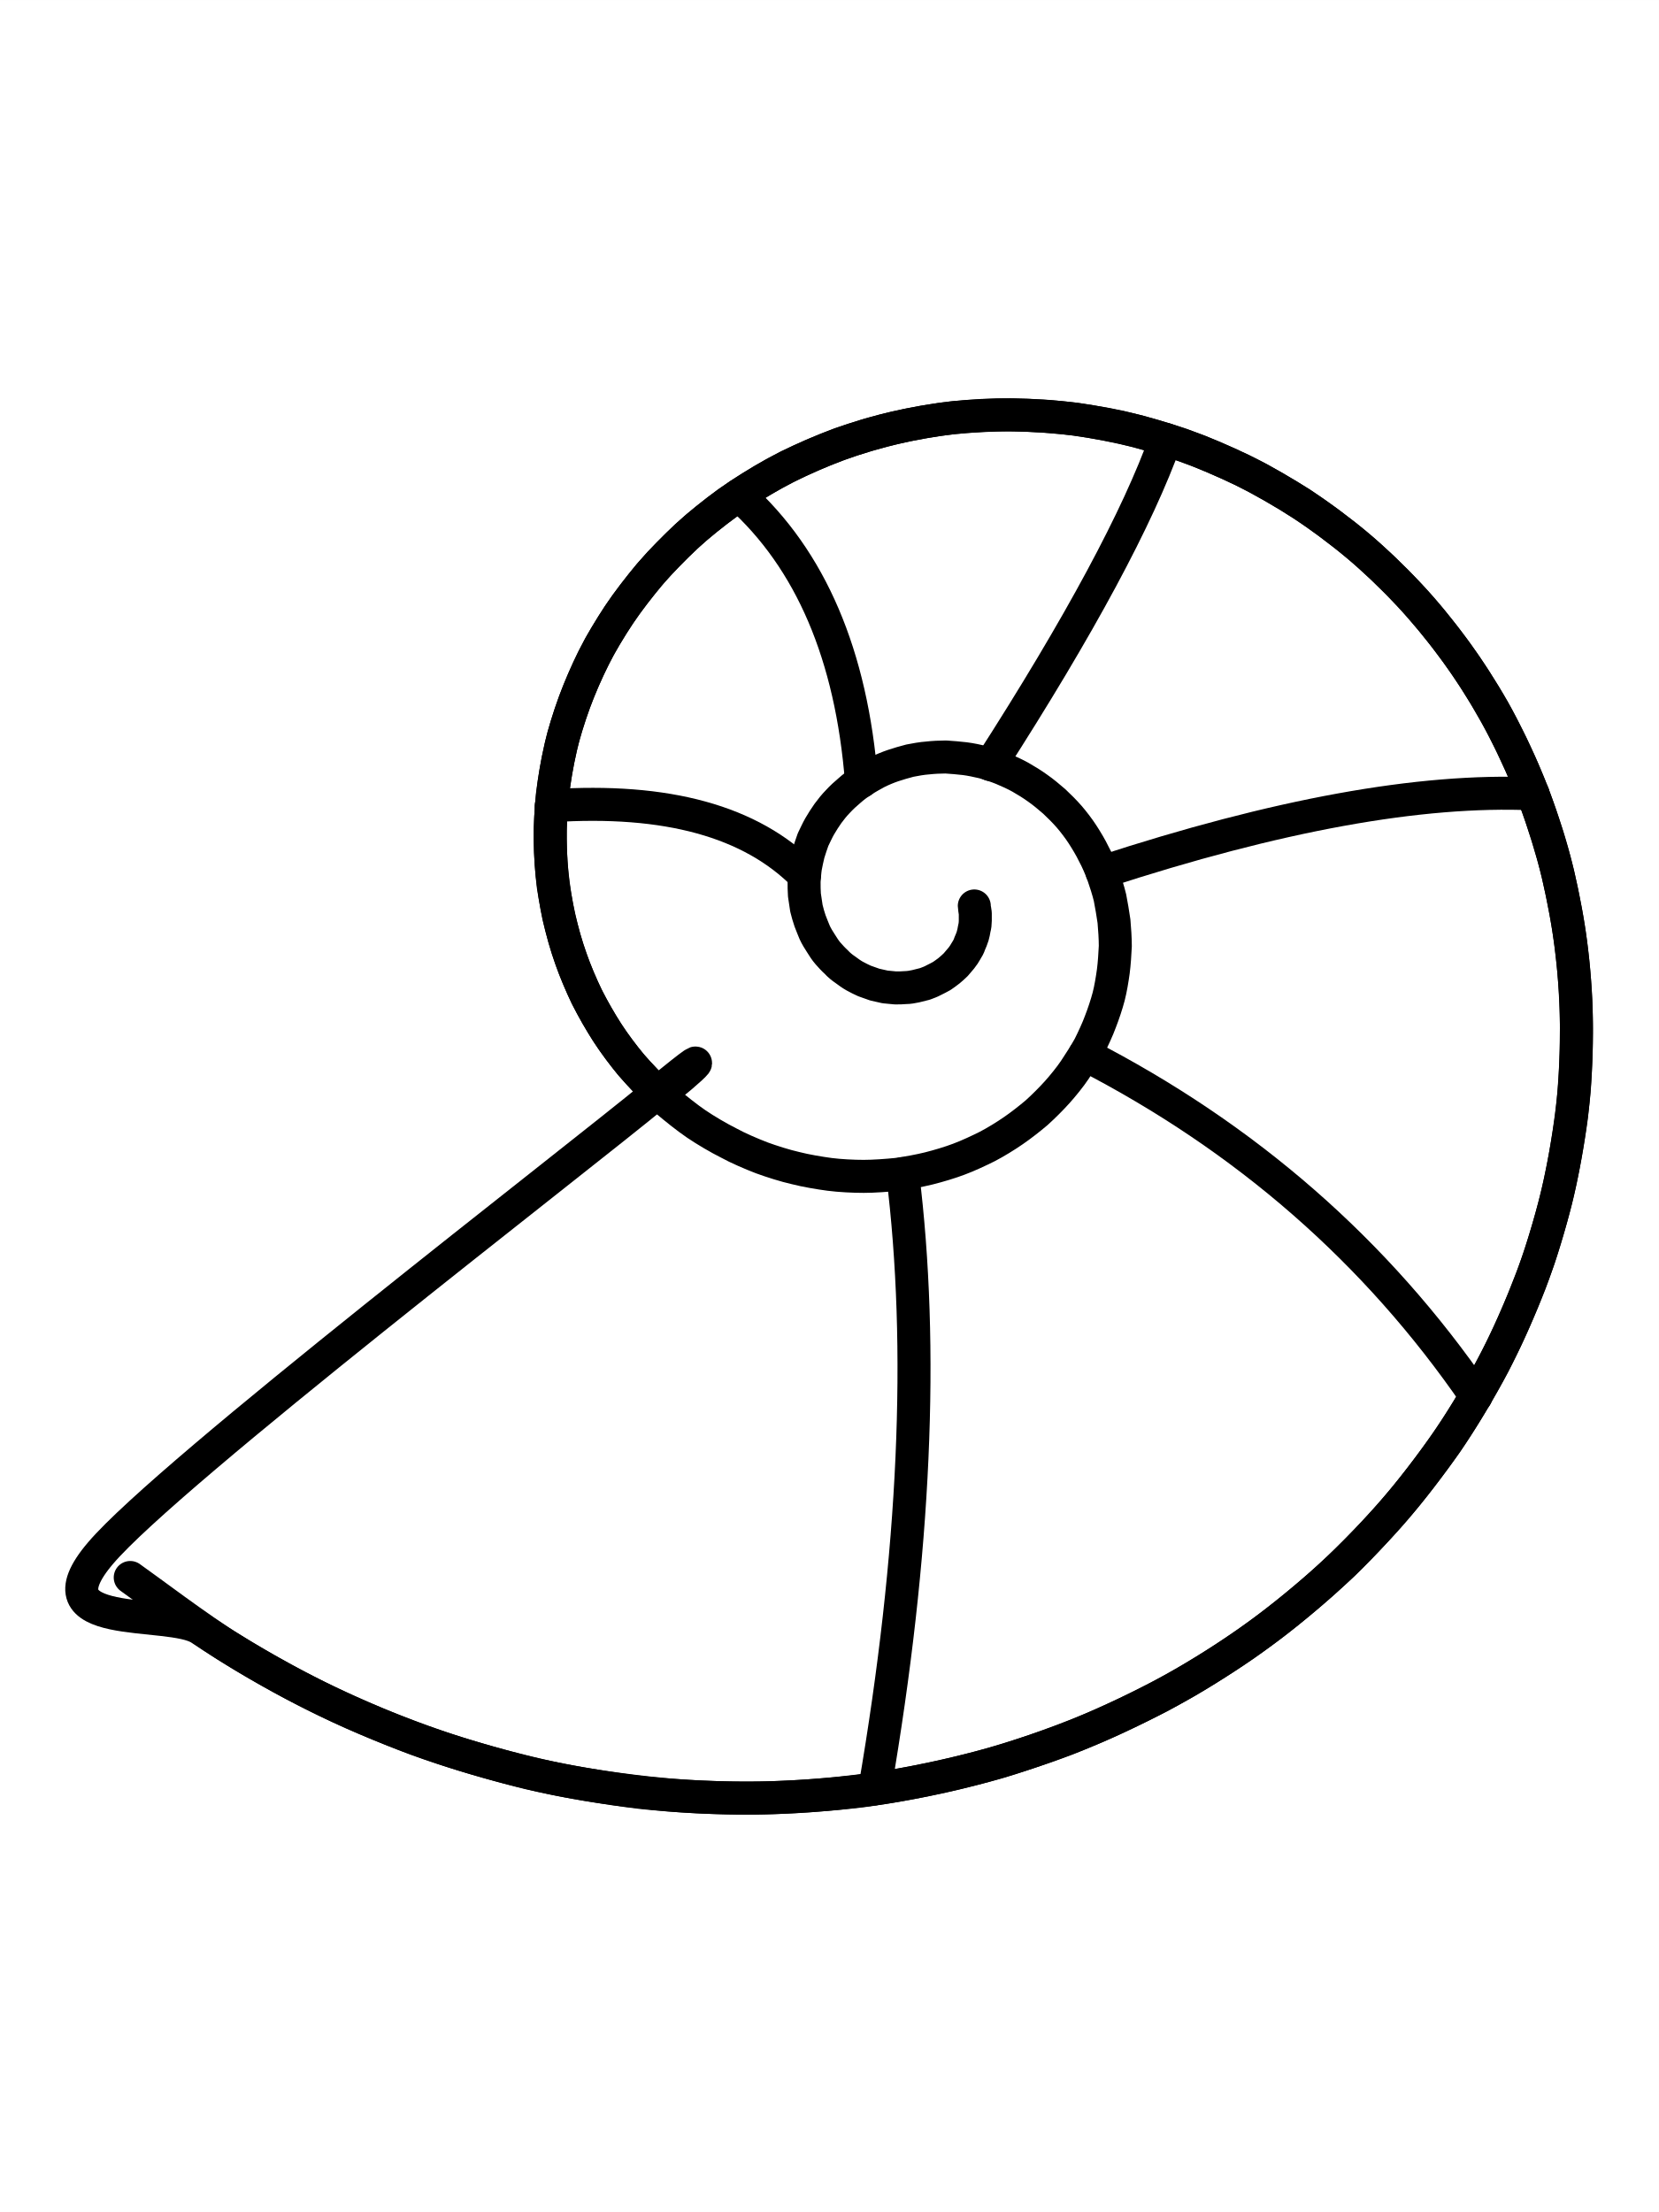
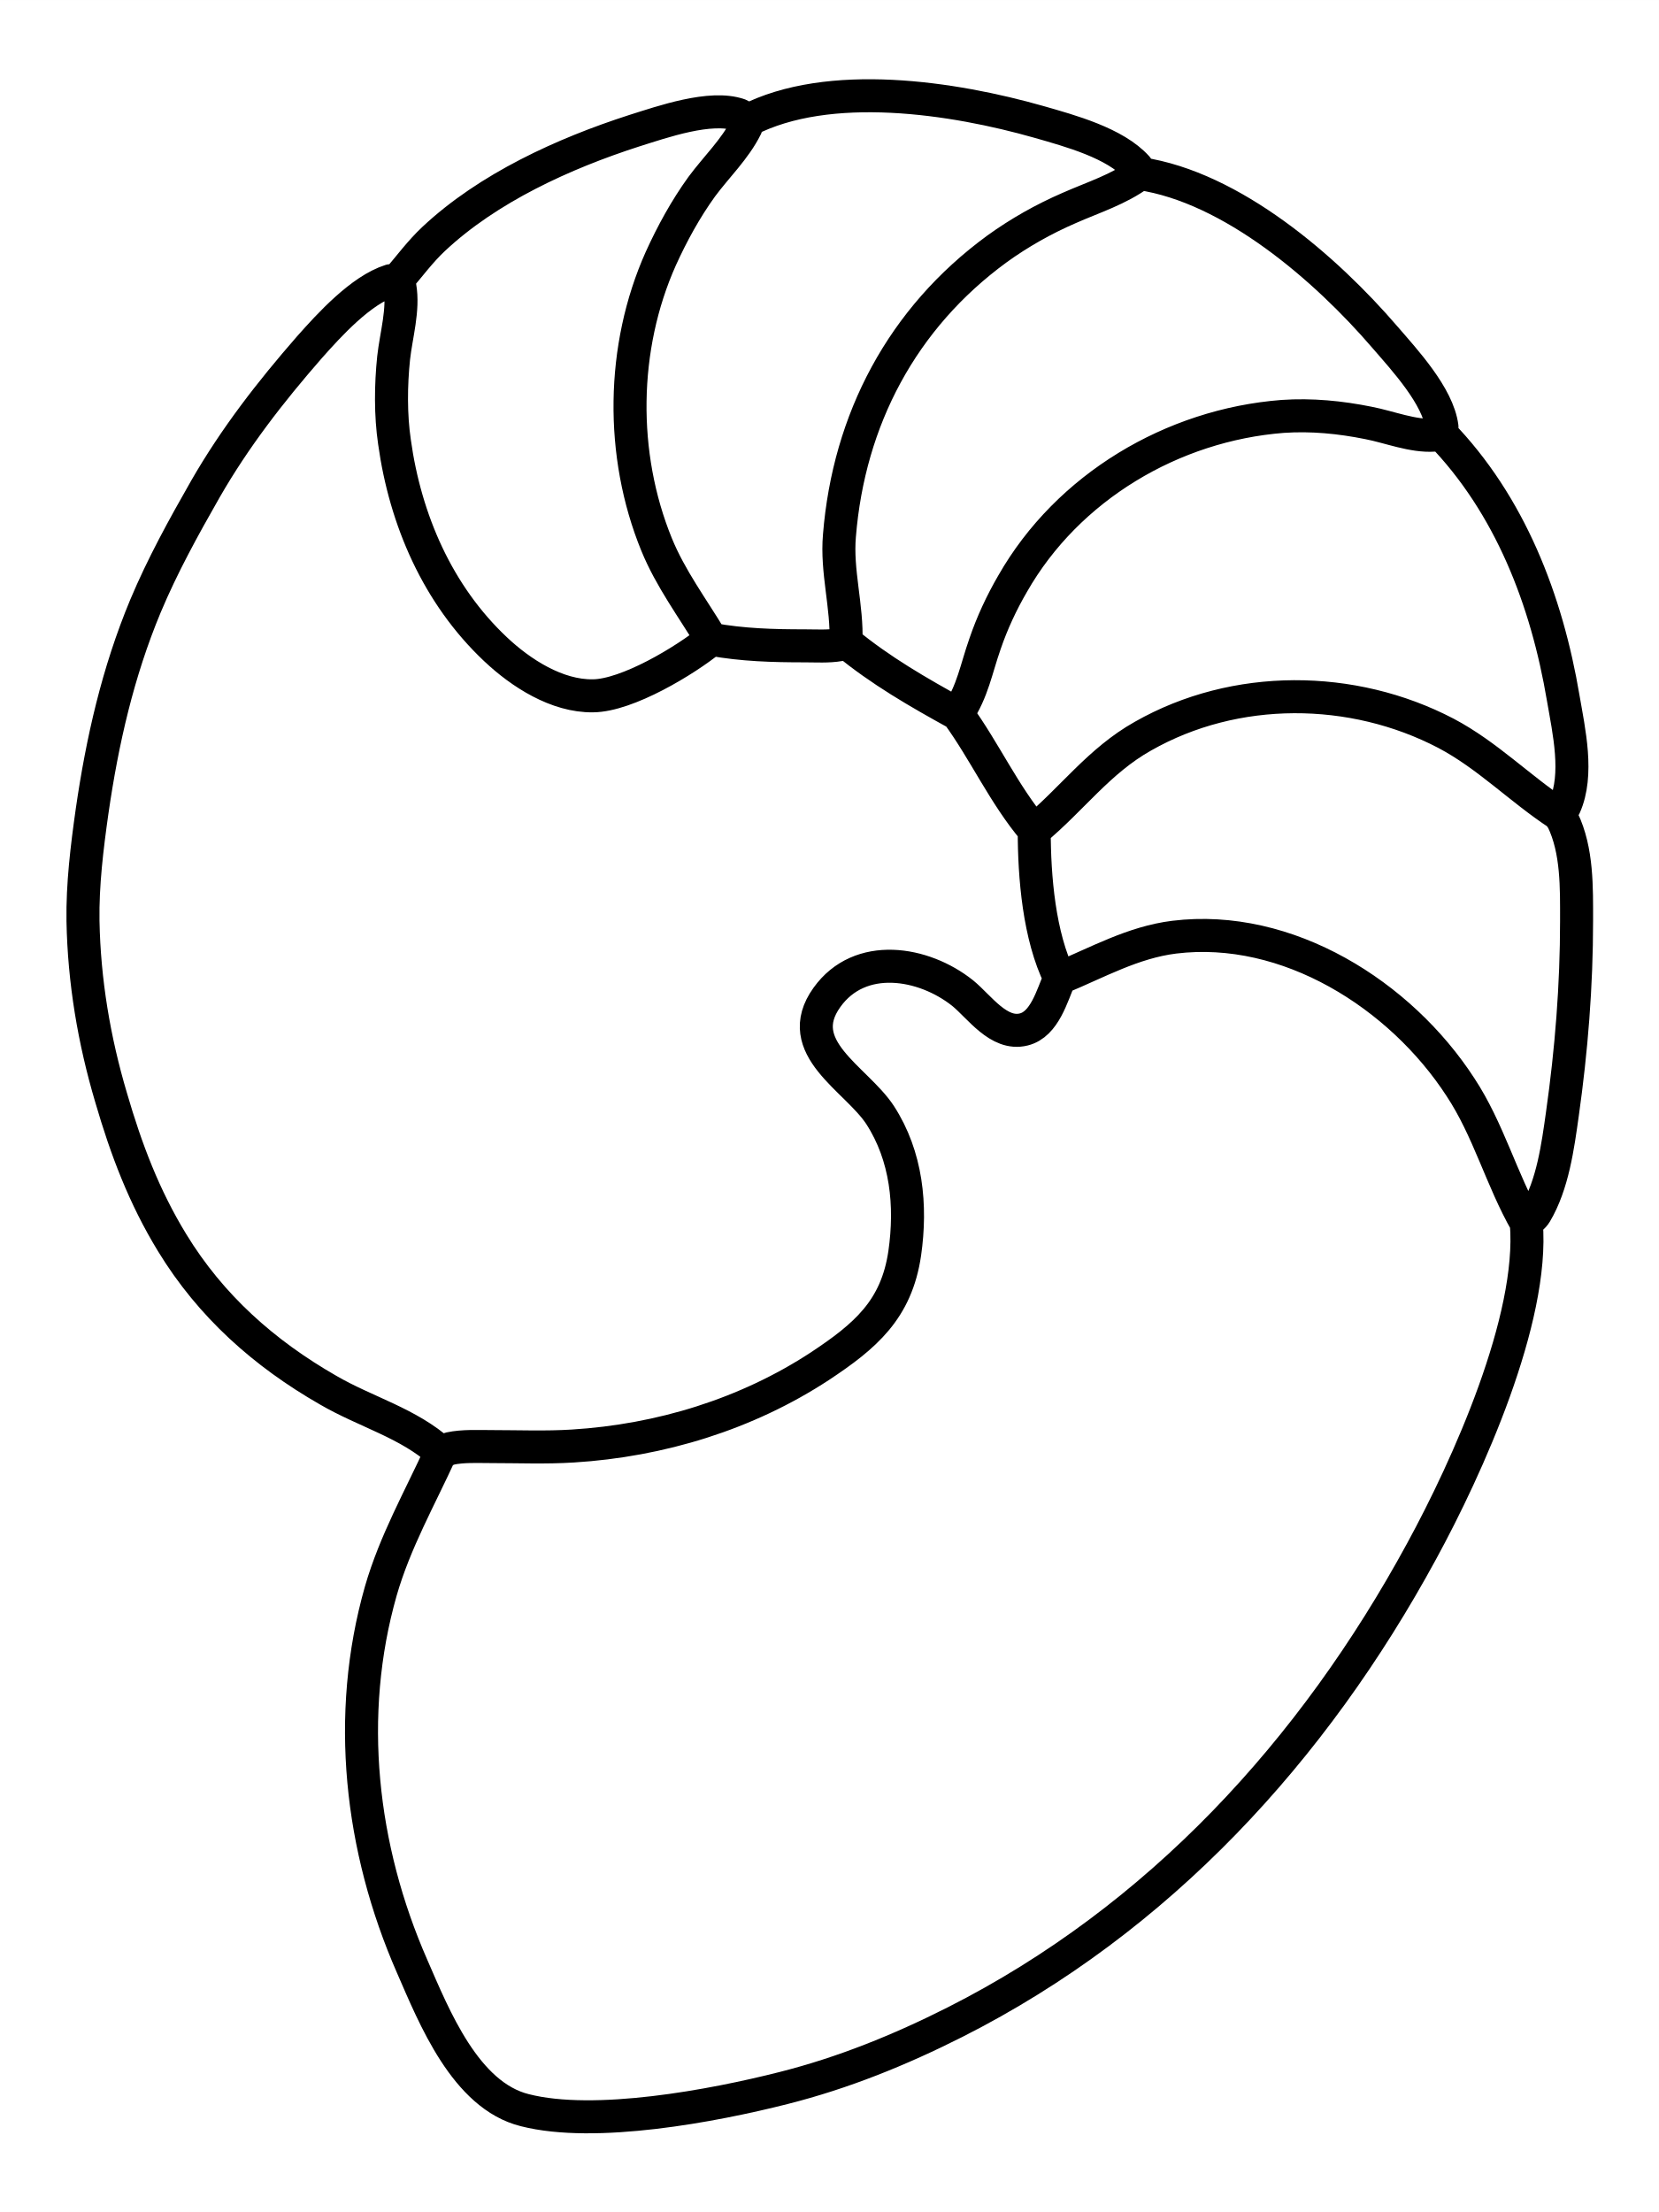
<svg xmlns="http://www.w3.org/2000/svg" version="1.1" viewBox="0 0 600 800" width="5.498in" height="7.331in" role="img" aria-label="The Nautilus Shell, a picture to color">
  <rect width="600" height="800" fill="#fff" />
-   <g transform="translate(-29.217 -176.35) scale(1.2)" fill="#fff" data-bw="white" stroke="#000" stroke-width="9.949" stroke-linecap="round" stroke-linejoin="round">
-     <path d="M222.5 476.3 C221.3 475 216.7 470.4 214.4 467.7 C212.1 464.9 209.2 461 207.2 457.9 C205.3 454.9 202.8 450.5 201.1 447.2 C199.5 443.8 197.5 439.1 196.3 435.5 C195 431.9 193.6 426.9 192.7 423 C191.9 419.2 191.1 413.9 190.7 409.9 C190.3 406 190.1 400.5 190.2 396.4 C190.3 392.3 190.8 386.7 191.4 382.6 C192 378.4 193.1 372.8 194.2 368.7 C195.4 364.5 197.2 359 198.9 354.9 C200.5 350.9 203.1 345.5 205.2 341.5 C207.4 337.6 210.7 332.4 213.4 328.7 C216.1 325 220 320.1 223.2 316.6 C226.4 313.2 231 308.7 234.6 305.6 C238.3 302.5 243.5 298.5 247.6 295.8 C251.7 293.1 257.5 289.7 262 287.4 C266.5 285.2 272.8 282.5 277.6 280.7 C282.5 279 289.2 277 294.4 275.8 C299.5 274.6 306.6 273.4 311.9 272.8 C317.3 272.3 324.6 271.9 330.1 272 C335.7 272.1 343.1 272.6 348.7 273.3 C354.3 274.1 361.9 275.6 367.5 277 C373.1 278.5 380.5 280.9 386 283 C391.5 285.2 398.8 288.5 404.2 291.4 C409.5 294.3 416.5 298.6 421.6 302.2 C426.6 305.7 433.2 310.9 437.9 315.2 C442.6 319.4 448.6 325.5 452.9 330.4 C457.2 335.3 462.5 342.3 466.3 347.8 C470 353.2 474.6 361 477.7 367 C480.8 373 484.6 381.4 487 387.9 C489.4 394.4 492.2 403.4 493.9 410.3 C495.5 417.2 497.3 426.7 498.1 433.9 C499 441.1 499.5 451 499.5 458.4 C499.5 465.8 498.9 475.9 498 483.4 C497 491 495.2 501.1 493.3 508.7 C491.4 516.2 488.3 526.3 485.5 533.7 C482.6 541.2 478.2 551 474.5 558.2 C470.7 565.4 465 574.9 460.3 581.8 C455.5 588.6 448.6 597.6 443 603.9 C437.3 610.3 429.2 618.5 422.7 624.3 C416.2 630.1 406.9 637.5 399.6 642.6 C392.3 647.7 381.9 654 373.9 658.3 C365.8 662.5 354.6 667.7 345.9 671.1 C337.2 674.4 325.1 678.3 315.8 680.6 C306.6 683 293.9 685.4 284.2 686.7 C274.5 687.9 261.3 688.8 251.3 688.9 C241.3 689 227.7 688.3 217.6 687.2 C207.4 686 193.7 683.7 183.6 681.3 C173.4 678.8 159.8 674.8 149.7 671.1 C139.7 667.4 126.4 661.6 116.6 656.6 C106.9 651.7 94 644.1 84.8 637.9 C75.5 631.6 34 639.2 54.7 615 C75.4 590.7 197.4 497.1 222.5 476.3 C247.7 455.5 223.8 477.6 222.5 476.3 Z" />
-     <path fill="none" d="M318 420 C318 420.3 318.2 421.5 318.3 422.2 C318.3 422.9 318.3 423.8 318.3 424.5 C318.3 425.2 318.2 426.1 318 426.8 C317.9 427.5 317.7 428.4 317.5 429.1 C317.3 429.8 316.9 430.7 316.6 431.4 C316.4 432.1 315.9 433 315.5 433.6 C315.1 434.3 314.6 435.1 314.1 435.7 C313.6 436.3 312.9 437.1 312.4 437.7 C311.8 438.3 311 439 310.4 439.5 C309.8 440 308.9 440.6 308.2 441.1 C307.5 441.5 306.5 442 305.7 442.4 C305 442.8 303.9 443.2 303.1 443.5 C302.3 443.7 301.1 444 300.3 444.2 C299.4 444.4 298.2 444.6 297.3 444.6 C296.4 444.7 295.2 444.7 294.2 444.7 C293.3 444.6 292.1 444.5 291.1 444.4 C290.2 444.2 288.9 443.9 288 443.7 C287.1 443.4 285.8 442.9 284.9 442.6 C284 442.2 282.8 441.6 281.9 441.1 C281 440.6 279.9 439.8 279.1 439.2 C278.2 438.6 277.1 437.7 276.4 436.9 C275.6 436.2 274.6 435.1 273.9 434.3 C273.2 433.5 272.4 432.3 271.8 431.3 C271.2 430.4 270.4 429.1 269.9 428 C269.5 427 268.9 425.6 268.5 424.5 C268.1 423.4 267.7 421.9 267.4 420.7 C267.2 419.5 267 417.9 266.8 416.7 C266.7 415.5 266.7 413.9 266.7 412.6 C266.8 411.4 266.9 409.7 267.1 408.4 C267.3 407.2 267.7 405.5 268 404.2 C268.4 403 268.9 401.3 269.4 400 C270 398.8 270.7 397.2 271.4 396 C272.1 394.8 273.1 393.2 273.9 392.1 C274.7 391 275.9 389.5 276.9 388.5 C277.9 387.4 279.3 386.1 280.4 385.2 C281.5 384.2 283.1 383 284.4 382.2 C285.6 381.4 287.4 380.4 288.7 379.7 C290.1 379 292 378.2 293.5 377.7 C295 377.2 297 376.6 298.6 376.2 C300.1 375.9 302.3 375.5 303.9 375.4 C305.6 375.2 307.8 375.1 309.4 375.1 C311.1 375.2 313.4 375.4 315.1 375.6 C316.8 375.8 319.1 376.3 320.8 376.7 C322.5 377.2 324.7 377.9 326.4 378.6 C328.1 379.3 330.3 380.3 331.9 381.2 C333.5 382.1 335.6 383.4 337.1 384.5 C338.7 385.6 340.6 387.2 342.1 388.5 C343.5 389.8 345.3 391.6 346.6 393.1 C347.9 394.6 349.5 396.7 350.6 398.4 C351.7 400.1 353.1 402.4 354 404.3 C355 406.1 356.1 408.7 356.8 410.6 C357.5 412.6 358.4 415.4 358.9 417.5 C359.3 419.6 359.8 422.4 360.1 424.6 C360.3 426.8 360.5 429.8 360.5 432.1 C360.4 434.3 360.2 437.4 359.9 439.7 C359.6 441.9 359.1 445 358.5 447.3 C357.9 449.6 356.9 452.6 356 454.9 C355.2 457.1 353.8 460.1 352.7 462.3 C351.5 464.5 349.7 467.3 348.3 469.4 C346.9 471.5 344.7 474.2 343 476.1 C341.3 478 338.8 480.5 336.8 482.3 C334.8 484 332 486.2 329.8 487.7 C327.5 489.3 324.4 491.2 321.9 492.5 C319.5 493.7 316.1 495.3 313.4 496.3 C310.8 497.3 307.1 498.4 304.3 499.1 C301.5 499.8 297.6 500.5 294.7 500.9 C291.7 501.2 287.7 501.5 284.7 501.5 C281.6 501.5 277.5 501.3 274.4 500.9 C271.4 500.5 267.2 499.8 264.1 499 C261 498.3 256.9 497 253.9 495.9 C250.8 494.7 246.8 493 243.9 491.4 C240.9 489.9 237 487.6 234.2 485.7 C231.4 483.8 227.8 480.9 225.2 478.7 C222.5 476.4 219.2 473.1 216.8 470.4 C214.4 467.8 211.4 464 209.3 461 C207.2 458 204.6 453.8 202.9 450.6 C201.1 447.3 199 442.7 197.6 439.1 C196.2 435.6 194.6 430.7 193.7 426.9 C192.7 423.1 191.7 417.9 191.1 414 C190.6 410 190.2 404.6 190.2 400.6 C190.1 396.5 190.4 390.9 190.8 386.8 C191.3 382.7 192.2 377.1 193.2 372.9 C194.1 368.7 195.8 363.2 197.3 359.1 C198.8 355 201.1 349.5 203.1 345.5 C205.1 341.6 208.2 336.3 210.7 332.5 C213.2 328.7 217 323.8 220 320.2 C223.1 316.7 227.5 312.1 231 308.8 C234.5 305.6 239.5 301.5 243.5 298.6 C247.5 295.8 253.1 292.2 257.5 289.8 C261.9 287.4 268 284.5 272.8 282.6 C277.5 280.7 284.1 278.4 289.2 277.1 C294.2 275.7 301.2 274.3 306.5 273.5 C311.8 272.7 319.1 272.1 324.6 272 C330 271.9 337.5 272.1 343.1 272.7 C348.7 273.2 356.2 274.4 361.8 275.6 C367.4 276.9 374.9 279 380.4 280.9 C386 282.9 393.3 286 398.7 288.6 C404.1 291.3 411.2 295.3 416.4 298.6 C421.5 302 428.2 306.9 433.1 311 C437.9 315 444.1 320.9 448.5 325.6 C452.9 330.3 458.5 337 462.4 342.3 C466.3 347.6 471.2 355.1 474.5 360.9 C477.8 366.8 481.8 375 484.4 381.4 C487.1 387.8 490.2 396.6 492.1 403.4 C494 410.2 496 419.5 497.1 426.6 C498.2 433.8 499.2 443.5 499.4 450.9 C499.6 458.3 499.4 468.3 498.8 475.8 C498.1 483.3 496.6 493.4 495 501 C493.5 508.6 490.7 518.7 488.2 526.2 C485.6 533.6 481.6 543.6 478.1 550.9 C474.6 558.2 469.3 567.8 464.9 574.7 C460.5 581.7 453.9 590.8 448.5 597.4 C443.2 603.9 435.4 612.4 429.2 618.4 C422.9 624.3 414 632 406.9 637.3 C399.8 642.6 389.8 649.3 382 653.8 C374.1 658.3 363.1 663.9 354.6 667.5 C346.1 671.1 334.3 675.4 325.2 678.1 C316.1 680.7 303.5 683.6 293.9 685.2 C284.4 686.8 271.3 688.2 261.4 688.6 C251.5 689.1 238 688.9 227.9 688.1 C217.7 687.3 204.1 685.5 193.9 683.5 C183.7 681.5 170.1 677.9 160 674.6 C149.9 671.3 136.4 666.1 126.6 661.5 C116.7 656.9 103.7 649.9 94.3 644 C84.8 638.2 68.2 625.6 63.6 622.4" />
-     <path fill="none" d="M266.8 410.8 C250.7 394.5 225.3 387.5 190.5 389.8" />
-     <path fill="none" d="M284 382.5 C281 344.4 268.7 315.6 247.1 296.2" />
-     <path fill="none" d="M322.9 377.4 C349.9 335.4 367.4 302.7 375.7 279.4" />
-     <path fill="none" d="M356.5 409.8 C409.1 392.6 452.4 384.7 486.4 386.2" />
-     <path fill="none" d="M351.3 464.8 C399.9 489.8 439.2 524.1 469.2 567.8" />
-     <path fill="none" d="M296.4 500.7 C302.9 553.1 300.2 615 288 686.1" />
+   <g transform="translate(-7.985 -9.829) scale(1.027)" fill="#fff" data-bw="white" stroke="#000" stroke-width="11.626" stroke-linecap="round" stroke-linejoin="round">
+     <path fill="none" d="M271 52 C299.7 37.2 343.5 43.9 373.7 52.5 C384.5 55.6 400.5 59.9 408.2 68.5 L409.3 70.7 M271 52 L270.5 54.3 C266.7 62 260 68.4 254.9 75.3 C249.2 83.2 244.5 91.8 240.5 100.6 C226.5 131.9 226.1 169.7 239 201.3 C243.9 213.3 251.7 223.7 258.3 234.7 M271 52 C269.9 51.5 269.3 50.5 268.1 50 C258 46.5 241 52.5 231.1 55.6 C206.3 63.6 179.7 75.7 160.5 93.7 C155.8 98.1 151.9 103.4 147.7 108.3 M409.3 70.7 C441.7 75.5 474.7 104.1 495.5 128.3 C502.4 136.3 514.2 149 515.6 159.9 L515 162 M409.3 70.7 C401.7 76.3 392.9 79 384.3 82.8 C375.3 86.7 366.8 91.5 358.9 97.2 C325.5 121.6 306.7 157.3 303.4 198.2 C302.3 210.7 306.2 223.2 305.7 235.7 M147.7 108.3 L145.3 108.4 C134.9 111.7 123.8 123.9 116.7 131.9 C103 147.6 90.5 163.7 80.1 181.8 C72.4 195.3 65 208.7 59 223 C49.3 246.3 43.8 270.4 40.2 295.3 C38.4 308 36.8 321.1 37 333.9 C37.4 355.1 40.9 375.9 46.9 396.1 C52.2 414.3 58.5 431 68.4 447.2 C82 469.5 100.8 486.2 123.3 499.1 C136.5 506.8 151.6 510.7 163 521 M147.7 108.3 L148.6 110.5 C150 118.6 147.3 127.5 146.4 135.6 C145.4 145.2 145.3 155.7 146.7 165.2 C150.5 192.6 161.9 219 182.3 238.2 C191.2 246.6 203.9 254.8 216.6 254.6 C228.7 254.5 249.1 242.2 258.3 234.7 M515 162 C539.6 187.3 552.5 221 558.3 255.4 C560.3 267 563.8 282.3 558.8 293.5 L556.7 296.3 M515 162 L512.8 162.8 C505.3 163.3 497 159.9 489.7 158.5 C479.8 156.5 469.7 155.5 459.5 156.2 C420.7 159.2 383.8 181.1 364.4 215.1 C360.5 221.8 357.2 228.9 354.7 236.2 C351.5 245.3 350.4 252.8 345 261 M258.3 234.7 C269.3 236.7 280 237 291.2 237 C295.2 237 299.5 237.3 303.5 236.6 L305.7 235.7 M305.7 235.7 C317.8 245.7 331.2 253.4 345 261 M345 261 C354.6 274.2 361.3 289.3 372 302 M556.7 296.3 C543 287.3 531.6 275.5 517 267.8 C484.1 250.6 442.8 250.3 410.3 268.8 C394.8 277.5 385.3 291 372 302 M556.7 296.3 L558.1 298.3 C563.3 309.1 563 322.2 563 333.9 C563 356.6 561.2 379.3 558 401.9 C556.4 413.3 554.6 426.7 548.6 436.8 C547.7 438.3 546.4 439 545.3 440.3 M372 302 C372 318.4 373.7 339.2 381 354 M381 354 C394.3 348.5 406.8 341.4 421.3 339.6 C461.2 334.7 501 359.9 522.1 392.4 C532 407.4 536.5 424.9 545.3 440.3 M381 354 C378.3 360.1 375.7 370.3 368.3 372.1 C359.5 374.3 352.7 364.1 346.8 359.3 C333 348.3 310.6 344.6 299 360.8 C286.3 378.5 309.3 389.4 317.7 402.2 C327.1 416.7 328.8 434.1 326.4 450.9 C323.5 470.8 312.5 480.1 296.5 490.7 C270.7 507.6 240.3 516.9 209.5 518.8 C200 519.4 190.4 519 180.9 519 C176.1 519 170.9 518.7 166.2 519.7 L163 521 M545.3 440.3 C548.1 474.1 524.6 526.2 508.4 555.9 C470.3 626 415.9 685.4 344.1 721.7 C324.7 731.5 304.7 739.6 283.7 744.9 C258.9 751.2 217.3 759 192.6 752.7 C171.7 747.5 160.7 719.9 152.9 702 C134.7 660.5 129.4 613.6 141.9 569.8 C146.9 552.5 155.6 537.2 163 521" />
  </g>
</svg>
